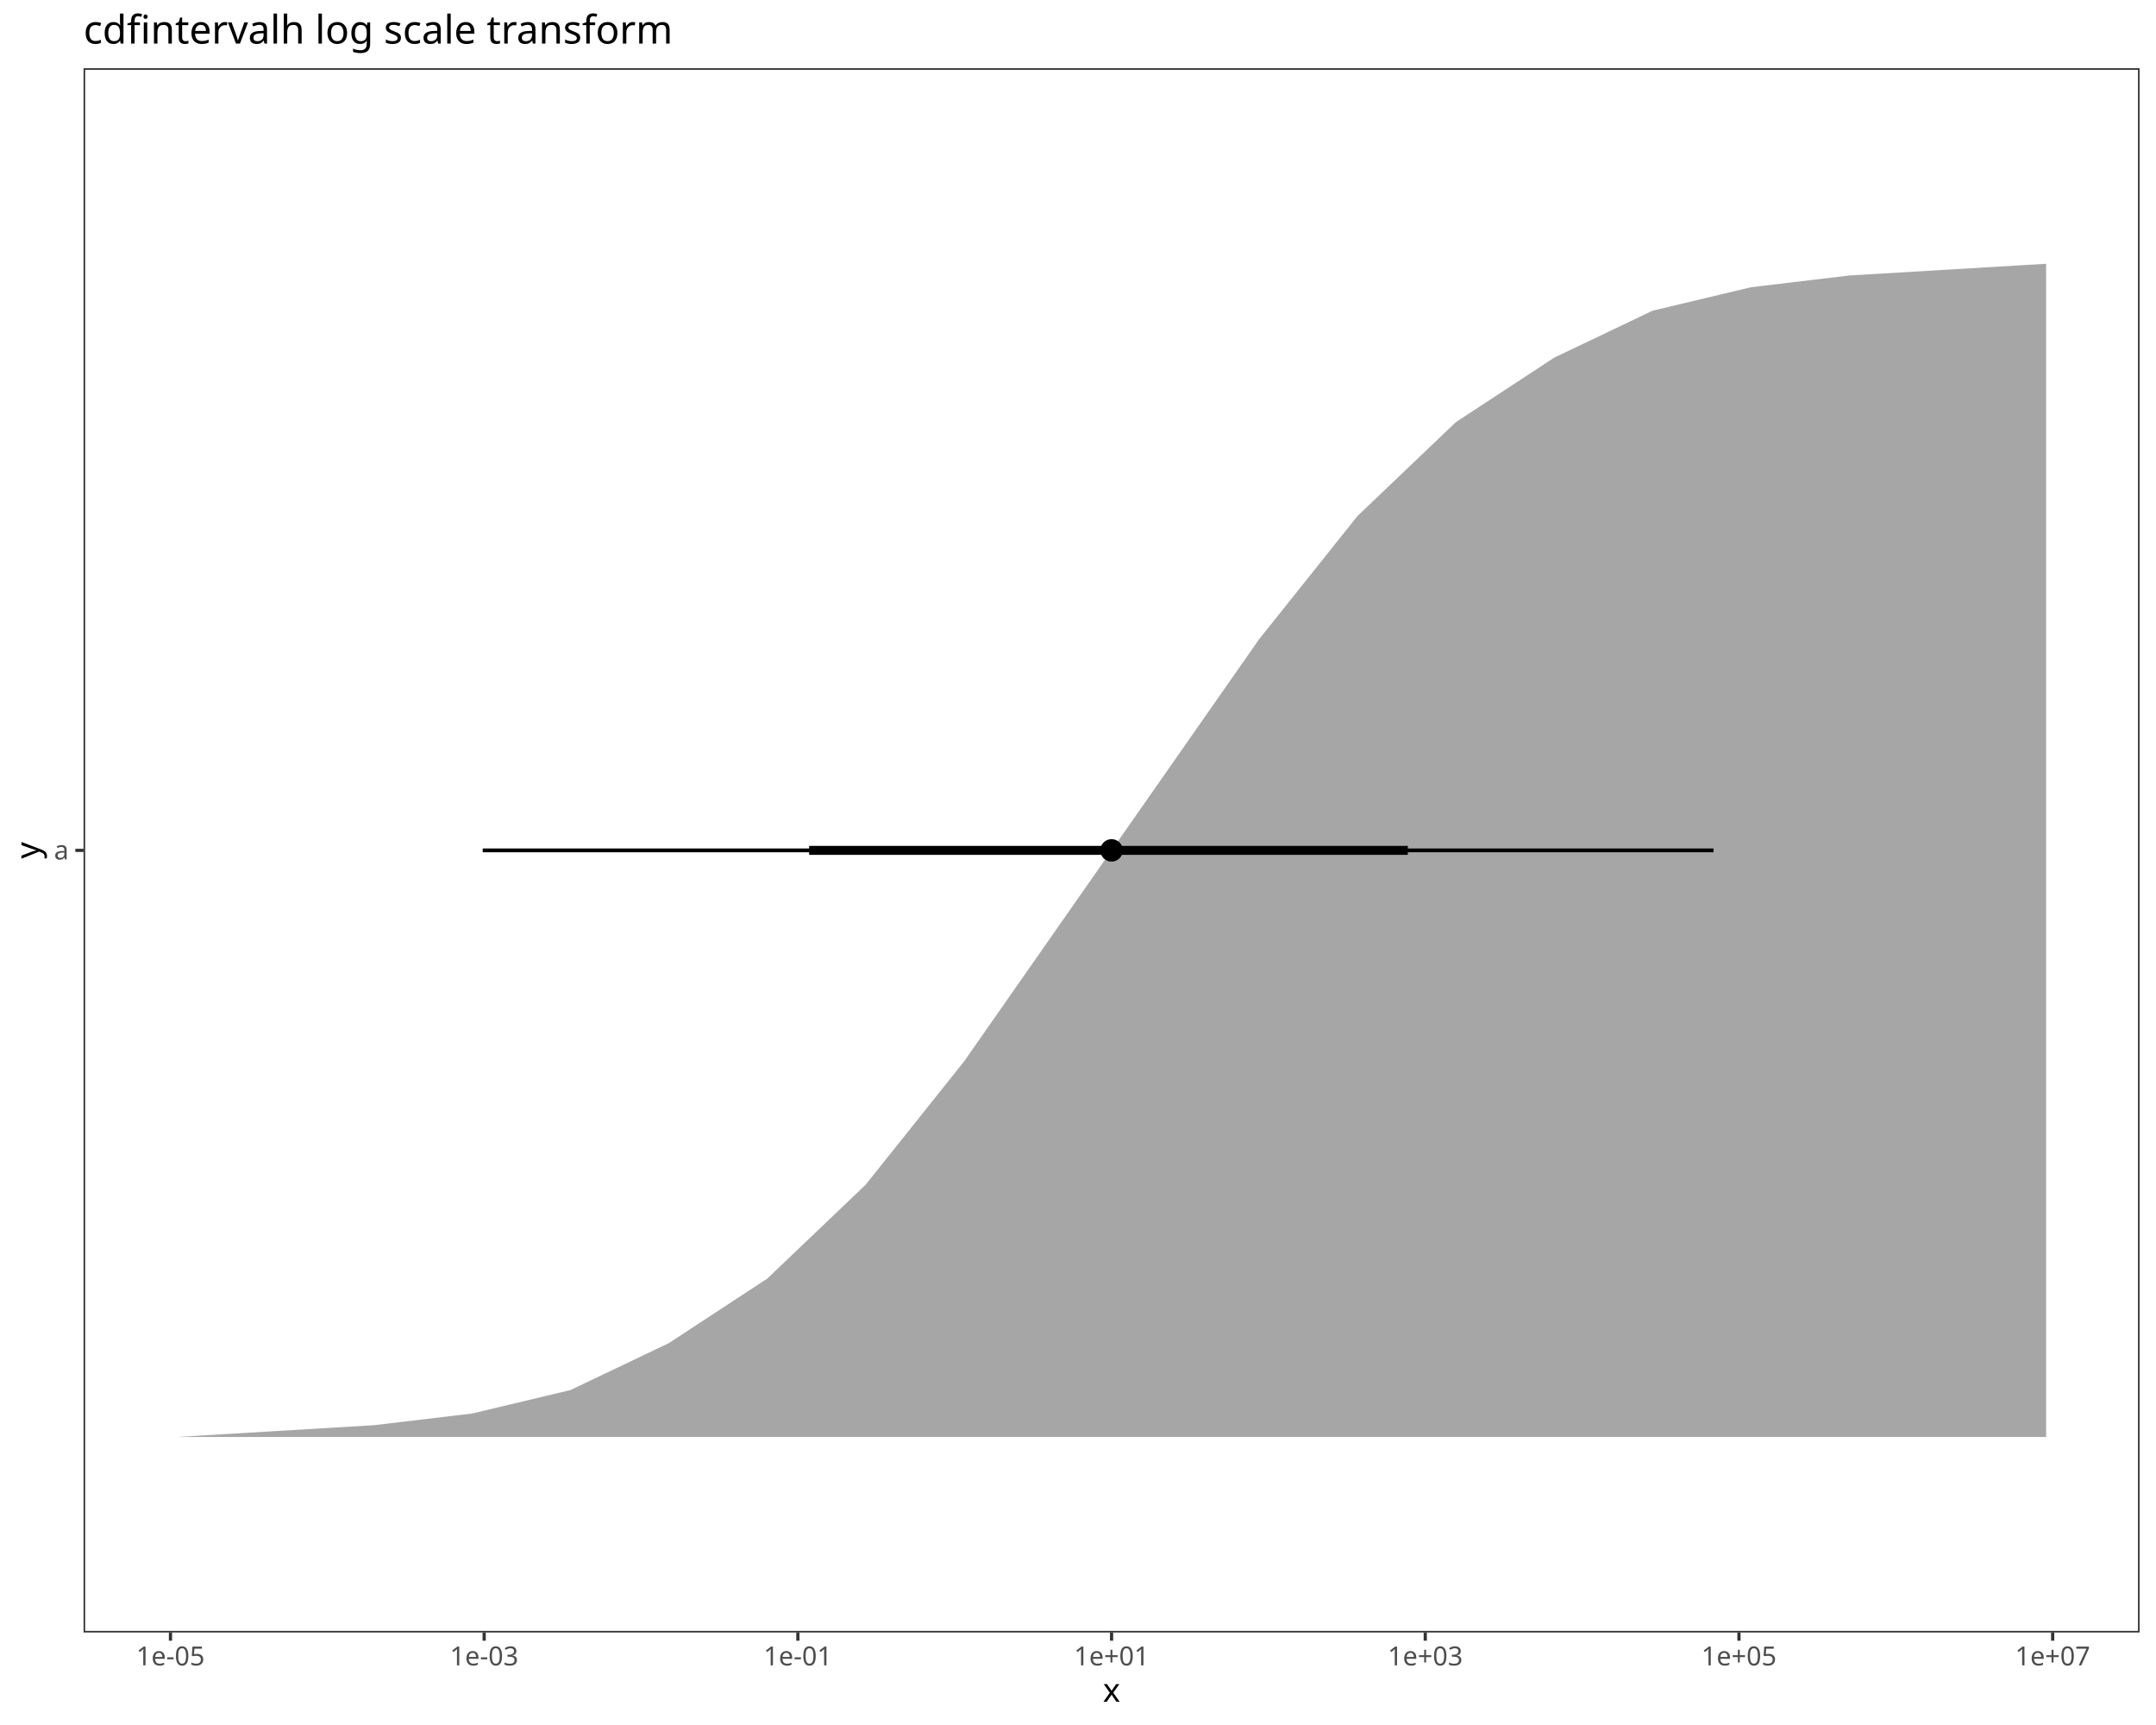
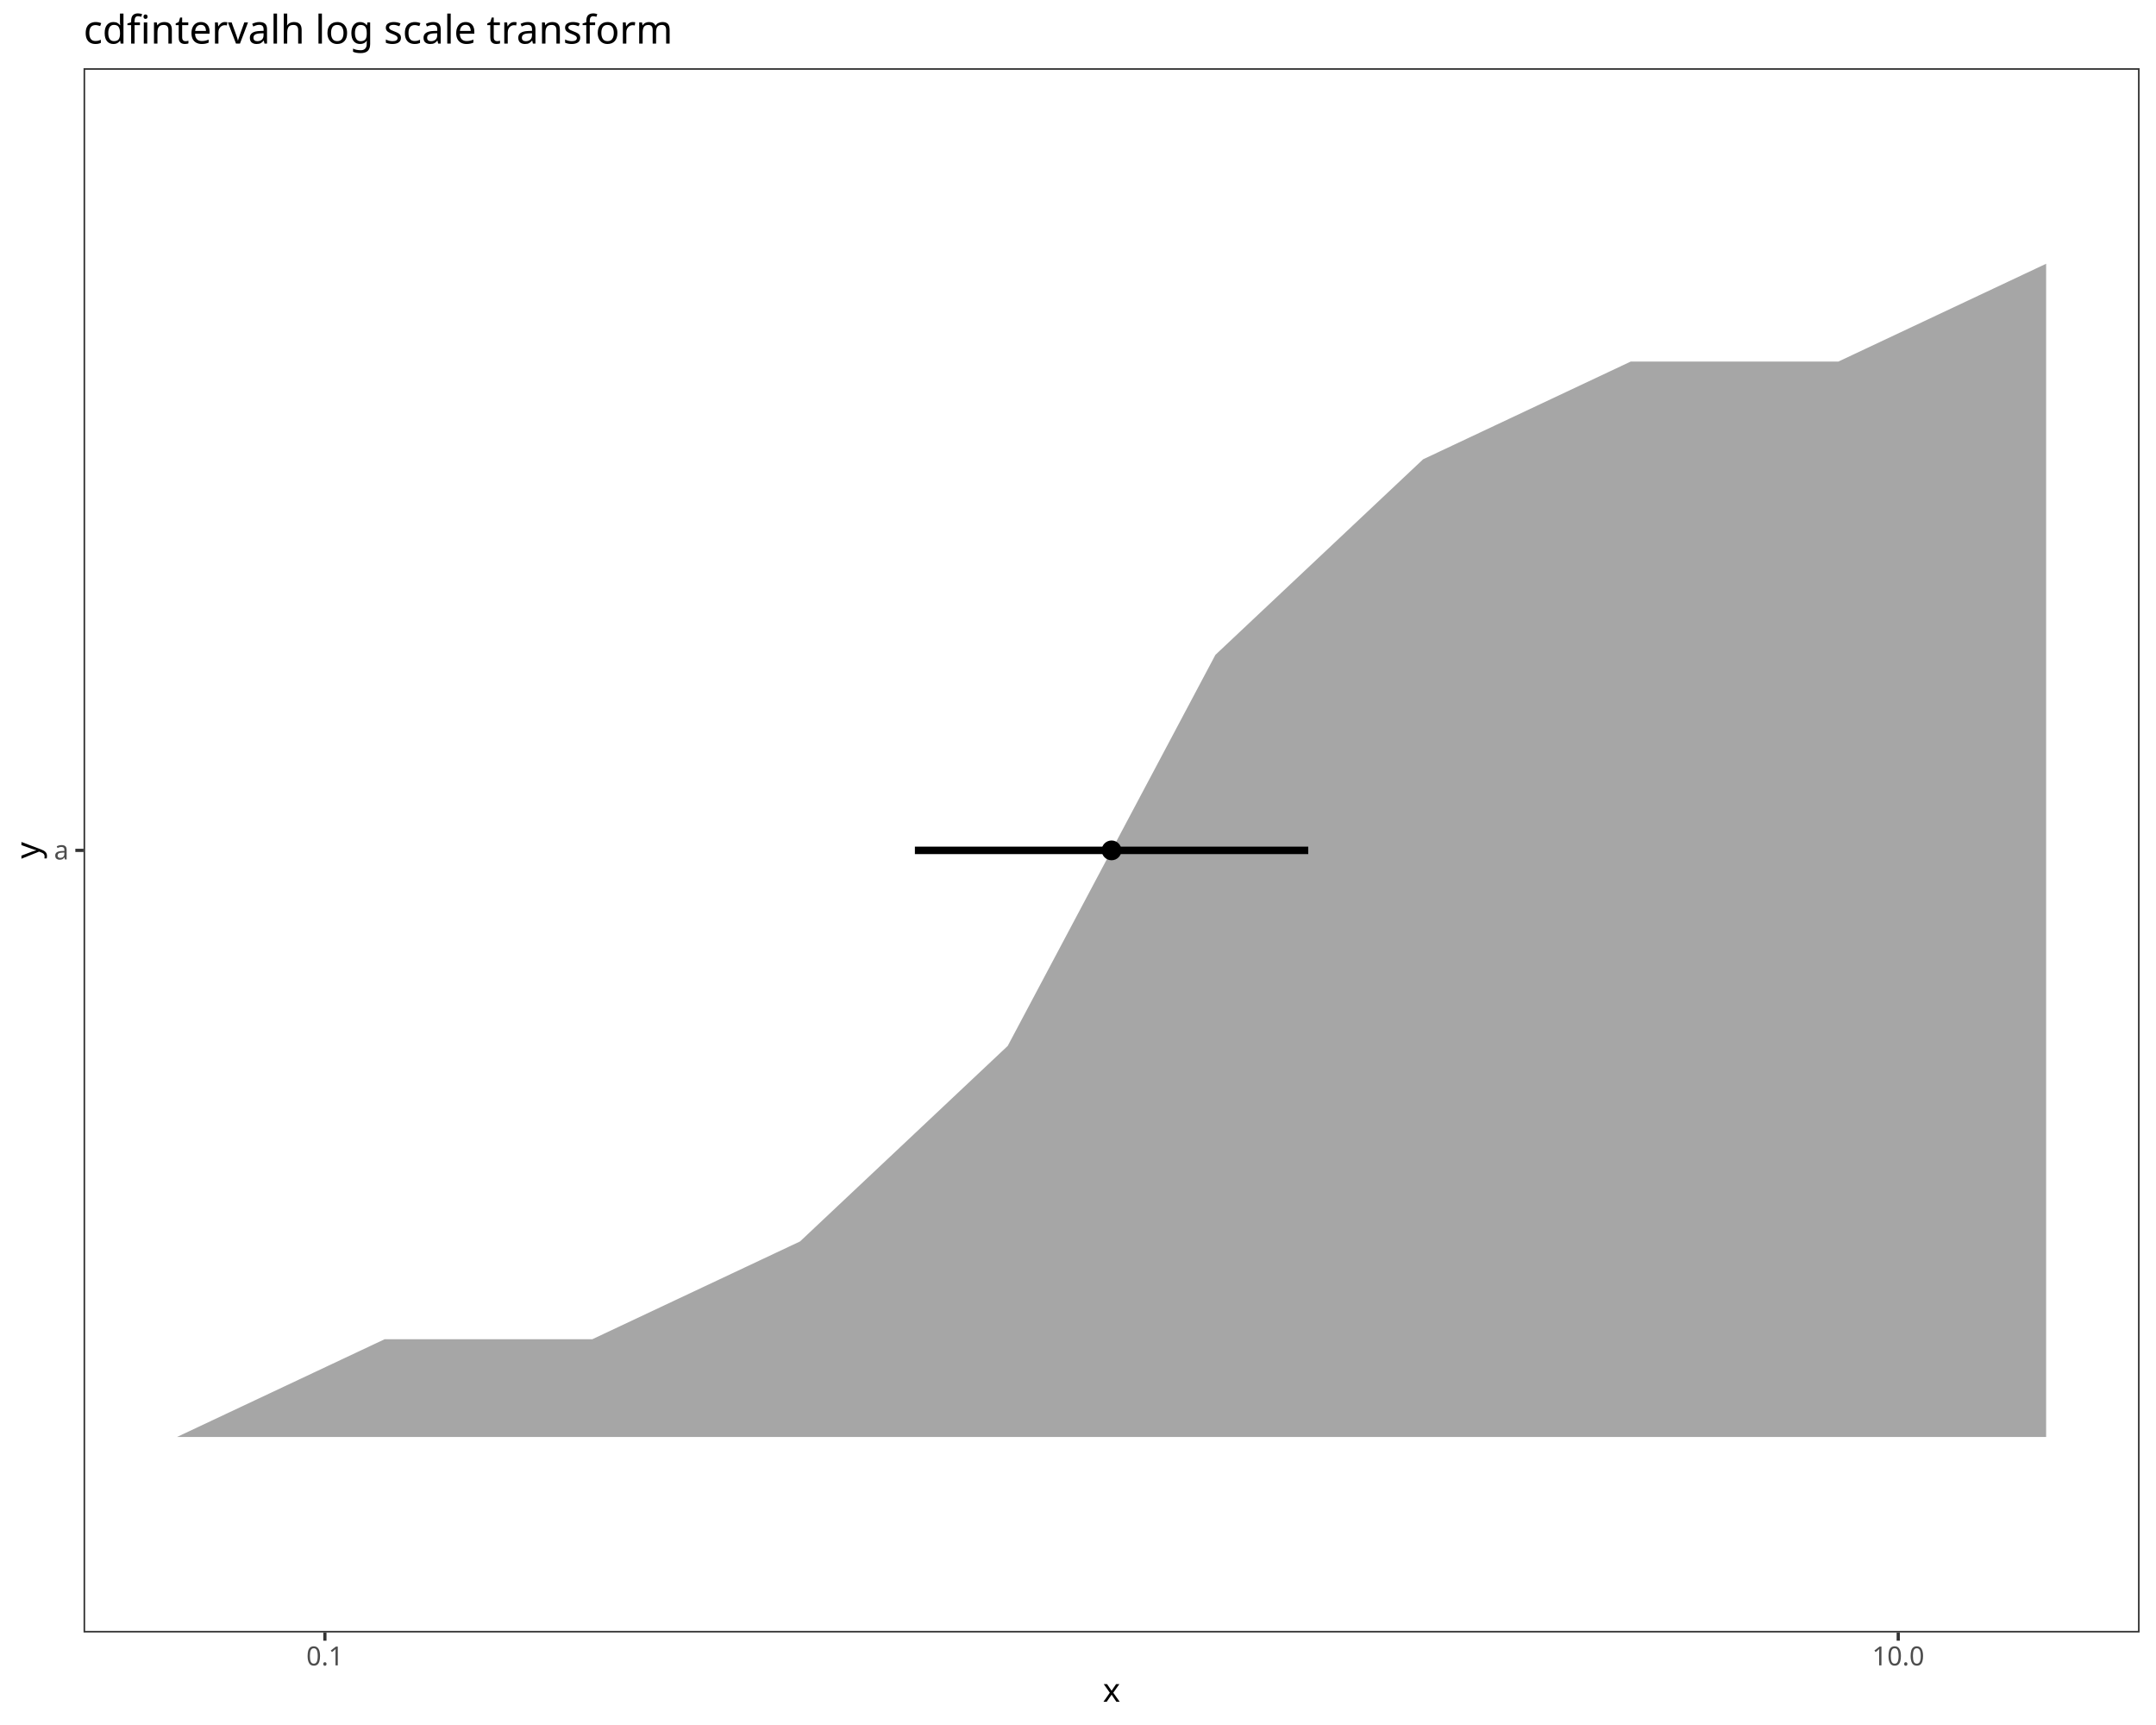
<svg xmlns="http://www.w3.org/2000/svg" class="svglite" data-engine-version="2.0" width="720.00pt" height="576.00pt" viewBox="0 0 720.00 576.00">
  <defs>
    <style type="text/css">
    .svglite line, .svglite polyline, .svglite polygon, .svglite path, .svglite rect, .svglite circle {
      fill: none;
      stroke: #000000;
      stroke-linecap: round;
      stroke-linejoin: round;
      stroke-miterlimit: 10.00;
    }
  </style>
  </defs>
  <rect width="100%" height="100%" style="stroke: none; fill: #FFFFFF;" />
  <defs>
    <clipPath id="cpMC4wMHw3MjAuMDB8MC4wMHw1NzYuMDA=">
      <rect x="0.00" y="0.00" width="720.00" height="576.00" />
    </clipPath>
  </defs>
  <g clip-path="url(#cpMC4wMHw3MjAuMDB8MC4wMHw1NzYuMDA=)">
    <rect x="0.00" y="0.00" width="720.00" height="576.00" style="stroke-width: 1.07; stroke: #FFFFFF; fill: #FFFFFF;" />
  </g>
  <defs>
    <clipPath id="cpMjcuOTB8NzE0LjUyfDIyLjc4fDU0NS4xMQ==">
      <rect x="27.90" y="22.78" width="686.62" height="522.33" />
    </clipPath>
  </defs>
  <g clip-path="url(#cpMjcuOTB8NzE0LjUyfDIyLjc4fDU0NS4xMQ==)">
    <rect x="27.90" y="22.78" width="686.62" height="522.33" style="stroke-width: 1.07; stroke: none; fill: #FFFFFF;" />
-     <polygon points="59.11,479.82 59.11,479.82 91.96,477.86 124.81,475.90 157.67,471.99 190.52,464.15 223.37,448.48 256.23,426.94 289.08,395.60 321.93,354.46 354.78,307.45 387.64,260.44 420.49,213.43 453.34,172.30 486.19,140.96 519.05,119.41 551.90,103.74 584.75,95.91 617.61,91.99 650.46,90.03 683.31,88.07 683.31,479.82 650.46,479.82 617.61,479.82 584.75,479.82 551.90,479.82 519.05,479.82 486.19,479.82 453.34,479.82 420.49,479.82 387.64,479.82 354.78,479.82 321.93,479.82 289.08,479.82 256.23,479.82 223.37,479.82 190.52,479.82 157.67,479.82 124.81,479.82 91.96,479.82 59.11,479.82 59.11,479.82 " style="stroke-width: 2.13; stroke: none; fill: #A6A6A6;" />
-     <line x1="161.20" y1="283.95" x2="572.23" y2="283.95" style="stroke-width: 1.28; stroke-linecap: butt;" />
-     <line x1="270.21" y1="283.95" x2="470.14" y2="283.95" style="stroke-width: 2.99; stroke-linecap: butt;" />
-     <circle cx="371.21" cy="283.95" r="1.68" style="stroke-width: 1.06; fill: #000000;" />
-     <circle cx="371.21" cy="283.95" r="3.22" style="stroke-width: 1.06; fill: #000000;" />
+     <polygon points="59.11,479.82 128.46,447.18 197.82,447.18 267.18,414.53 336.53,349.24 405.89,218.66 475.24,153.37 544.60,120.72 613.95,120.72 683.31,88.07 683.31,479.82 613.95,479.82 544.60,479.82 475.24,479.82 405.89,479.82 336.53,479.82 267.18,479.82 197.82,479.82 128.46,479.82 59.11,479.82 " style="stroke-width: 2.13; stroke: none; fill: #A6A6A6;" />
+     <line x1="305.53" y1="283.95" x2="436.89" y2="283.95" style="stroke-width: 2.49; stroke-linecap: butt;" />
+     <circle cx="371.21" cy="283.95" r="2.77" style="stroke-width: 1.06; fill: #000000;" />
    <rect x="27.90" y="22.78" width="686.62" height="522.33" style="stroke-width: 1.07; stroke: #333333;" />
  </g>
  <g clip-path="url(#cpMC4wMHw3MjAuMDB8MC4wMHw1NzYuMDA=)">
    <text x="22.97" y="286.98" text-anchor="end" style="font-size: 8.80px; fill: #4D4D4D; font-family: sans;" textLength="4.89px" lengthAdjust="spacingAndGlyphs">a</text>
    <polyline points="25.16,283.95 27.90,283.95 " style="stroke-width: 1.07; stroke: #333333; stroke-linecap: butt;" />
-     <polyline points="56.93,547.85 56.93,545.11 " style="stroke-width: 1.07; stroke: #333333; stroke-linecap: butt;" />
-     <polyline points="161.69,547.85 161.69,545.11 " style="stroke-width: 1.07; stroke: #333333; stroke-linecap: butt;" />
-     <polyline points="266.45,547.85 266.45,545.11 " style="stroke-width: 1.07; stroke: #333333; stroke-linecap: butt;" />
-     <polyline points="371.21,547.85 371.21,545.11 " style="stroke-width: 1.07; stroke: #333333; stroke-linecap: butt;" />
-     <polyline points="475.97,547.85 475.97,545.11 " style="stroke-width: 1.07; stroke: #333333; stroke-linecap: butt;" />
-     <polyline points="580.73,547.85 580.73,545.11 " style="stroke-width: 1.07; stroke: #333333; stroke-linecap: butt;" />
-     <polyline points="685.49,547.85 685.49,545.11 " style="stroke-width: 1.07; stroke: #333333; stroke-linecap: butt;" />
-     <text x="56.93" y="556.10" text-anchor="middle" style="font-size: 8.80px; fill: #4D4D4D; font-family: sans;" textLength="22.51px" lengthAdjust="spacingAndGlyphs">1e-05</text>
-     <text x="161.69" y="556.10" text-anchor="middle" style="font-size: 8.80px; fill: #4D4D4D; font-family: sans;" textLength="22.51px" lengthAdjust="spacingAndGlyphs">1e-03</text>
-     <text x="266.45" y="556.10" text-anchor="middle" style="font-size: 8.80px; fill: #4D4D4D; font-family: sans;" textLength="22.51px" lengthAdjust="spacingAndGlyphs">1e-01</text>
-     <text x="371.21" y="556.10" text-anchor="middle" style="font-size: 8.80px; fill: #4D4D4D; font-family: sans;" textLength="24.72px" lengthAdjust="spacingAndGlyphs">1e+01</text>
-     <text x="475.97" y="556.10" text-anchor="middle" style="font-size: 8.80px; fill: #4D4D4D; font-family: sans;" textLength="24.72px" lengthAdjust="spacingAndGlyphs">1e+03</text>
-     <text x="580.73" y="556.10" text-anchor="middle" style="font-size: 8.80px; fill: #4D4D4D; font-family: sans;" textLength="24.72px" lengthAdjust="spacingAndGlyphs">1e+05</text>
-     <text x="685.49" y="556.10" text-anchor="middle" style="font-size: 8.80px; fill: #4D4D4D; font-family: sans;" textLength="24.72px" lengthAdjust="spacingAndGlyphs">1e+07</text>
+     <polyline points="108.50,547.85 108.50,545.11 " style="stroke-width: 1.07; stroke: #333333; stroke-linecap: butt;" />
+     <polyline points="633.92,547.85 633.92,545.11 " style="stroke-width: 1.07; stroke: #333333; stroke-linecap: butt;" />
+     <text x="108.50" y="556.10" text-anchor="middle" style="font-size: 8.80px; fill: #4D4D4D; font-family: sans;" textLength="12.23px" lengthAdjust="spacingAndGlyphs">0.1</text>
+     <text x="633.92" y="556.10" text-anchor="middle" style="font-size: 8.80px; fill: #4D4D4D; font-family: sans;" textLength="17.13px" lengthAdjust="spacingAndGlyphs">10.0</text>
    <text x="371.21" y="568.24" text-anchor="middle" style="font-size: 11.00px; font-family: sans;" textLength="5.50px" lengthAdjust="spacingAndGlyphs">x</text>
    <text transform="translate(13.05,283.95) rotate(-90)" text-anchor="middle" style="font-size: 11.00px; font-family: sans;" textLength="5.50px" lengthAdjust="spacingAndGlyphs">y</text>
    <text x="27.90" y="14.56" style="font-size: 13.20px; font-family: sans;" textLength="182.71px" lengthAdjust="spacingAndGlyphs">cdfintervalh log scale transform</text>
  </g>
</svg>
